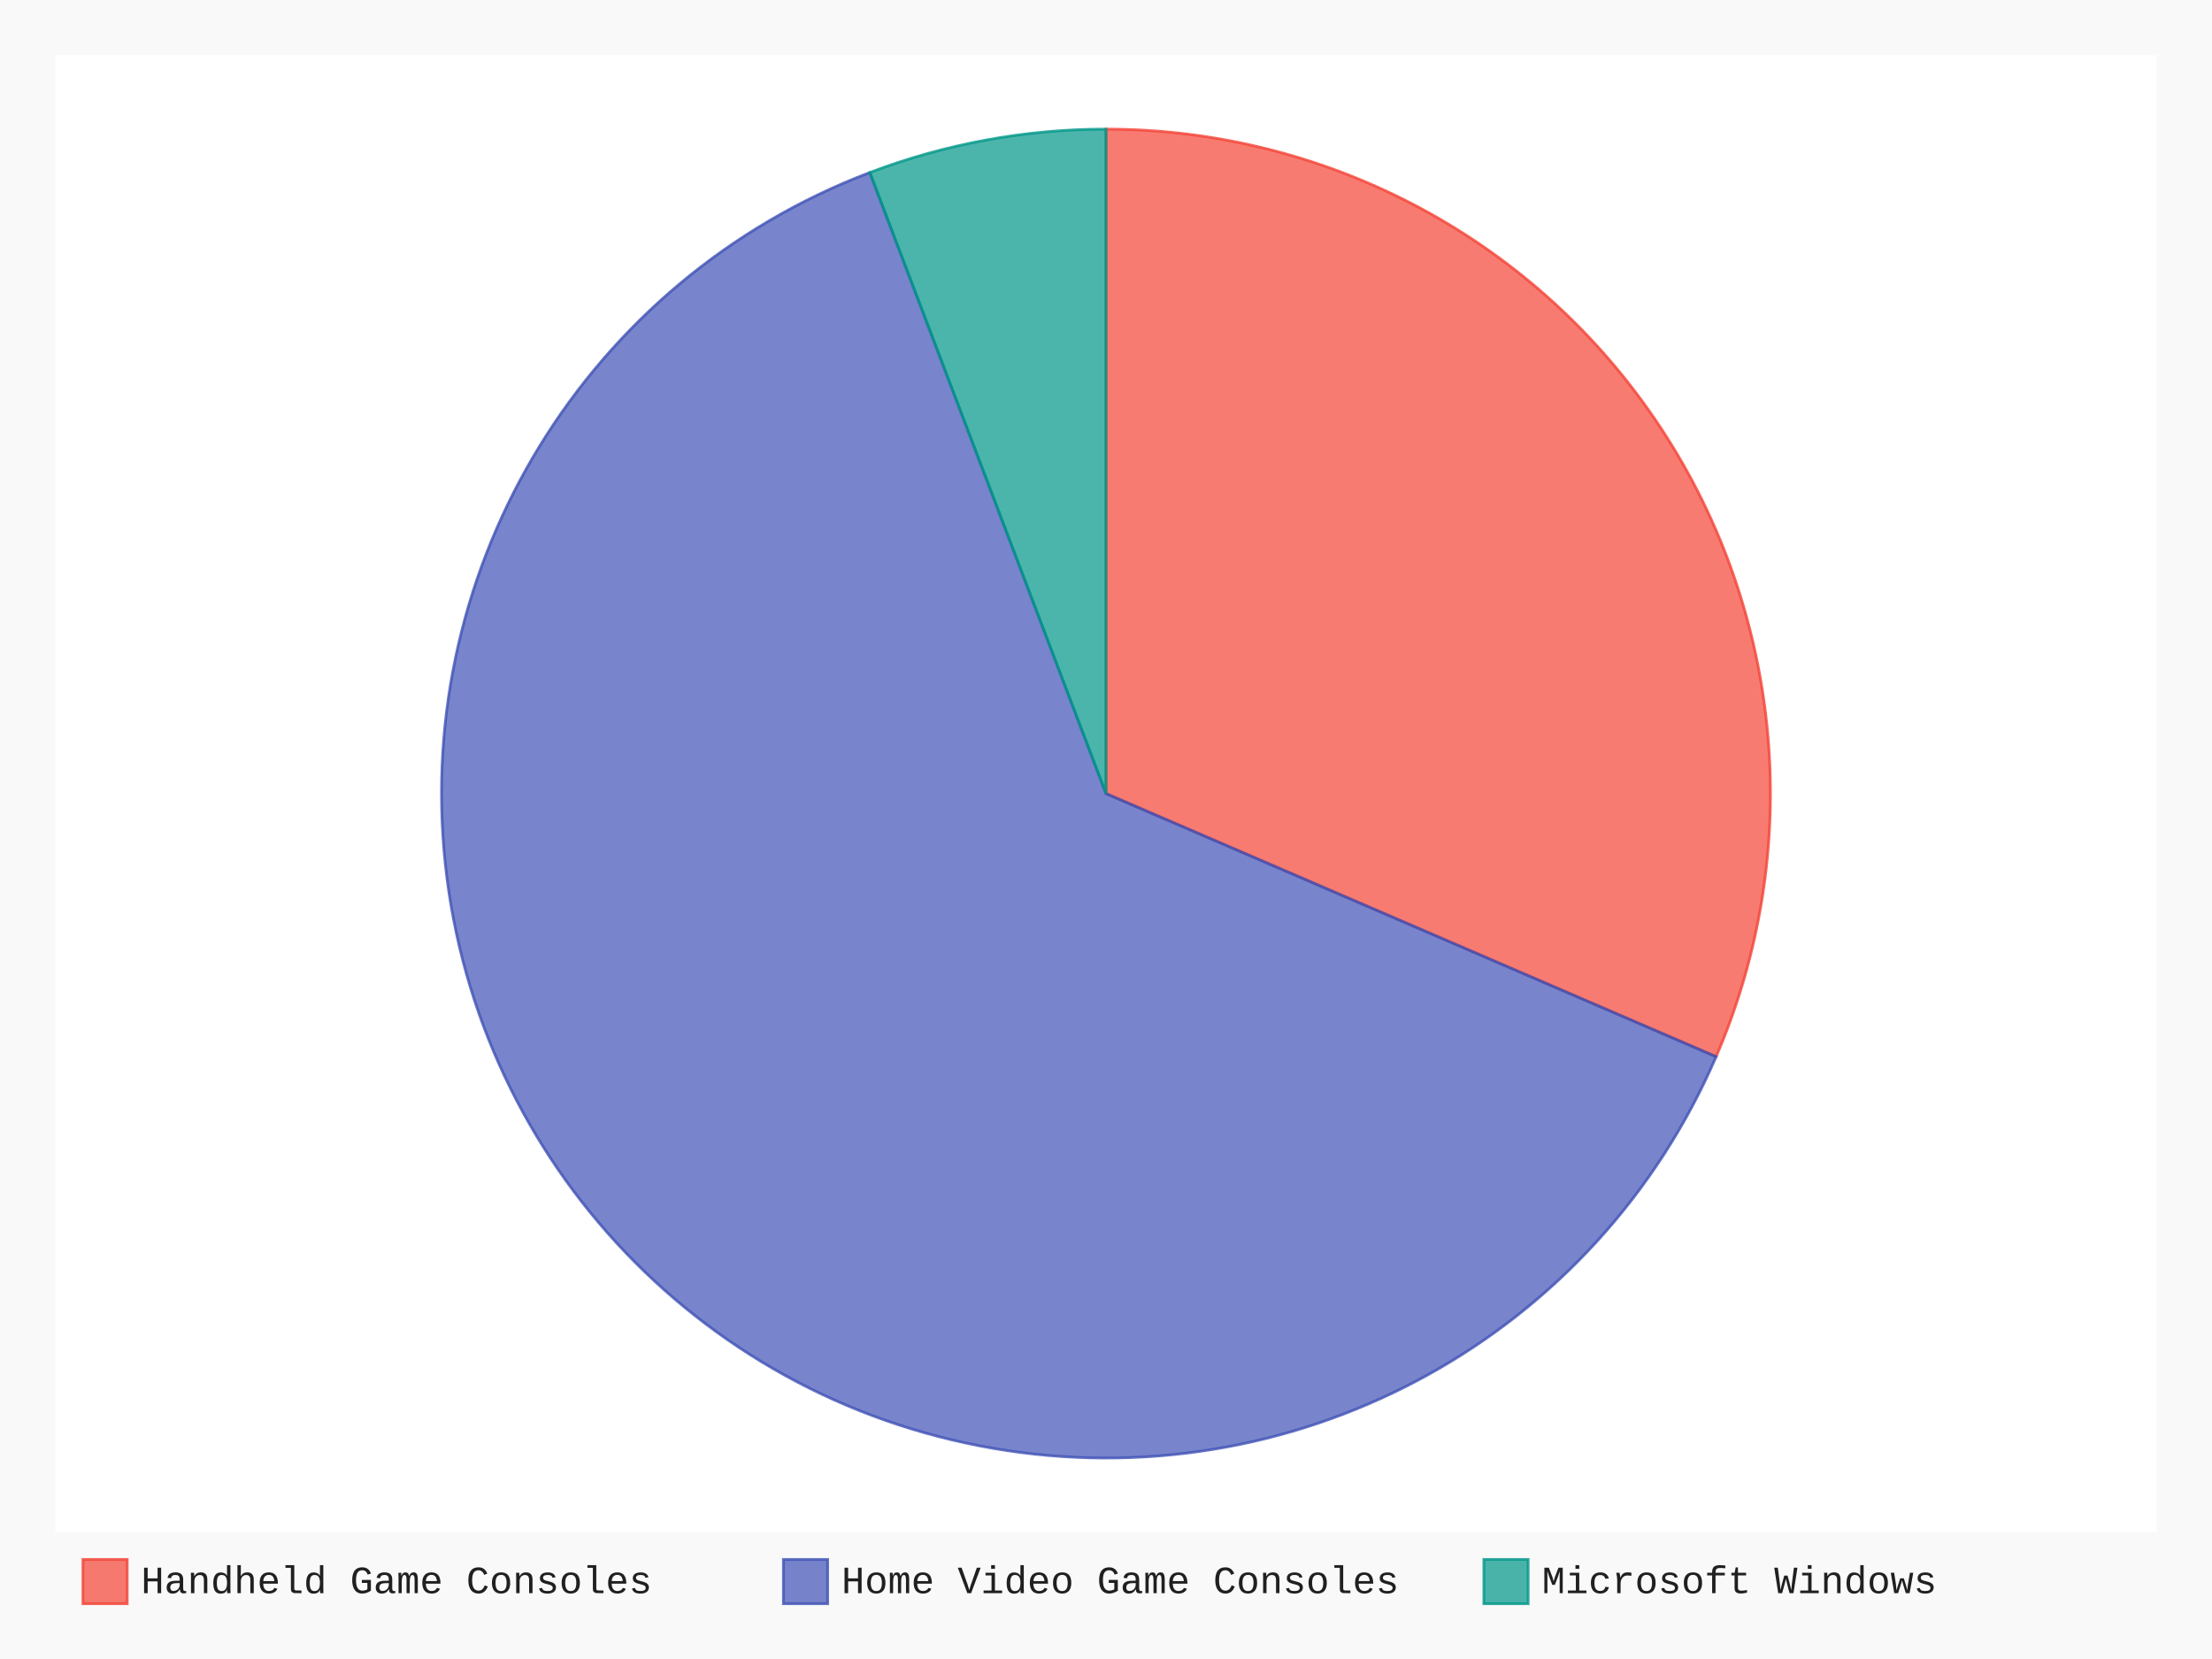
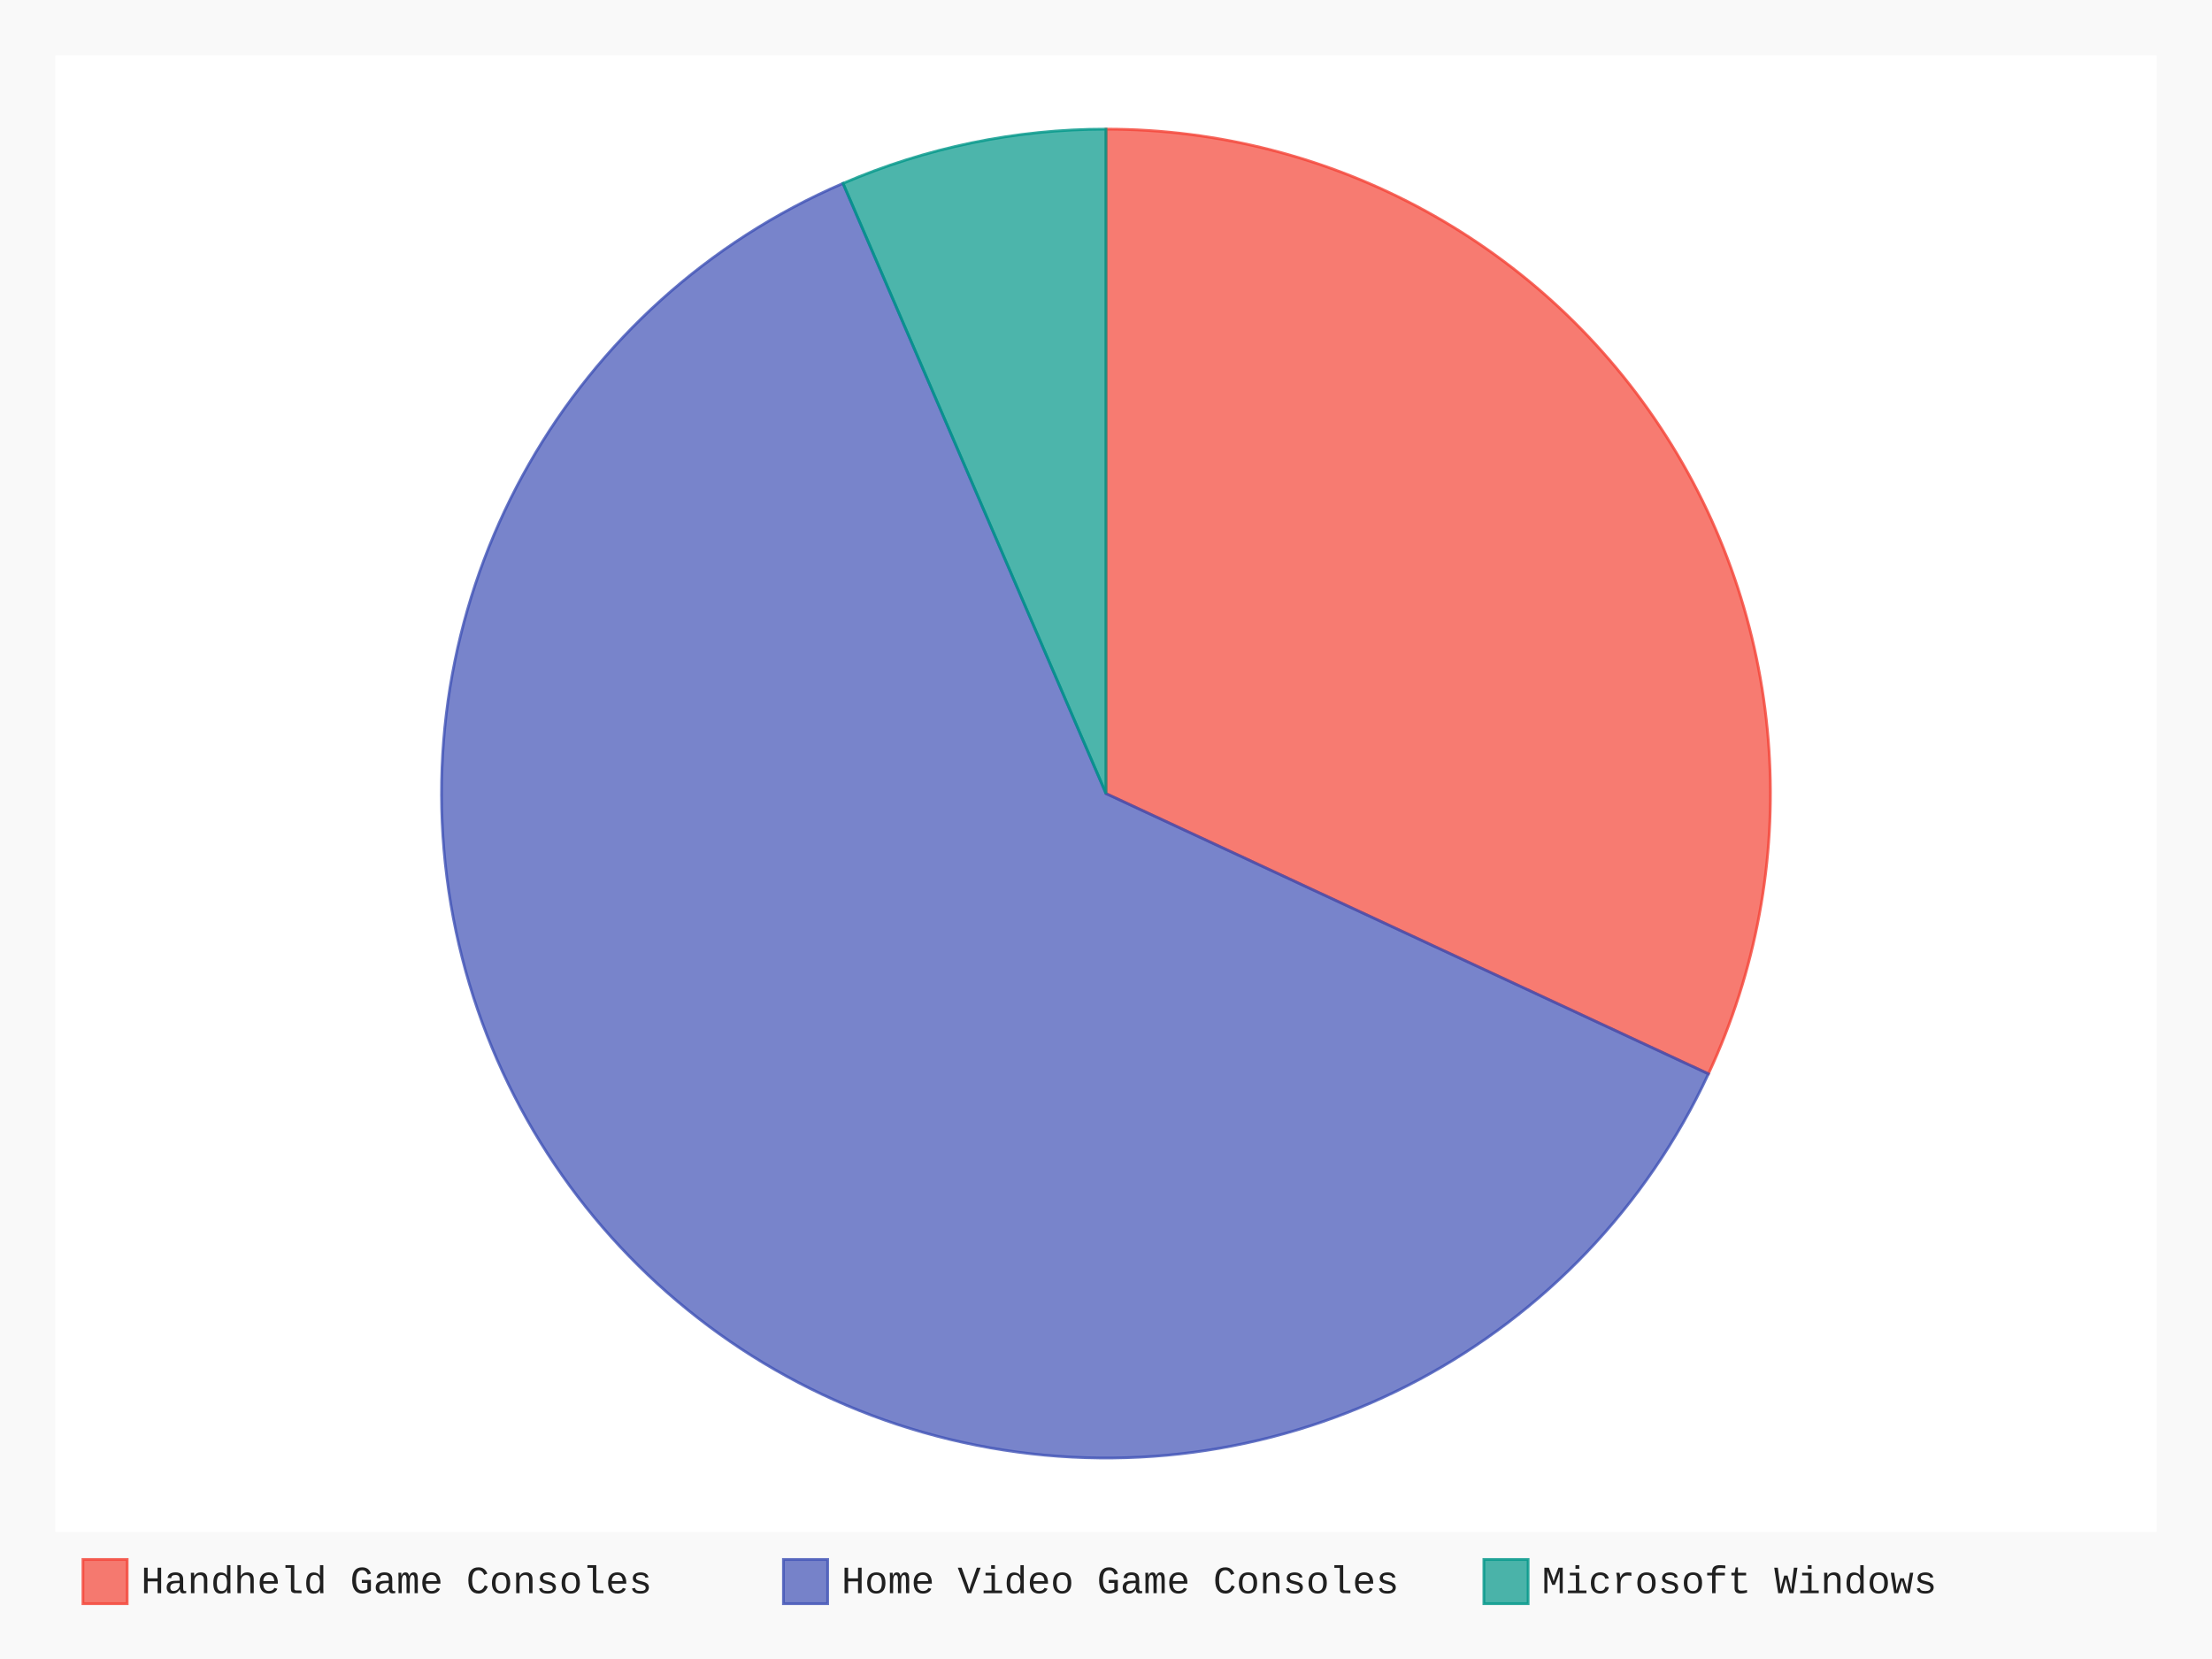
- <svg xmlns="http://www.w3.org/2000/svg" class="pygal-chart" id="chart-e57c5307-9570-47cb-8bb7-12ad36c142d8" viewBox="0 0 800 600">
+ <svg xmlns="http://www.w3.org/2000/svg" class="pygal-chart" id="chart-00a44bb5-e804-4bd4-8ac7-eaf61cf3cffa" viewBox="0 0 800 600">
  <defs>
-     <style type="text/css">#chart-e57c5307-9570-47cb-8bb7-12ad36c142d8{-webkit-user-select:none;-webkit-font-smoothing:antialiased;font-family:Consolas,"Liberation Mono",Menlo,Courier,monospace}#chart-e57c5307-9570-47cb-8bb7-12ad36c142d8 .title{font-family:Consolas,"Liberation Mono",Menlo,Courier,monospace;font-size:16px}#chart-e57c5307-9570-47cb-8bb7-12ad36c142d8 .legends .legend text{font-family:Consolas,"Liberation Mono",Menlo,Courier,monospace;font-size:14px}#chart-e57c5307-9570-47cb-8bb7-12ad36c142d8 .axis text{font-family:Consolas,"Liberation Mono",Menlo,Courier,monospace;font-size:10px}#chart-e57c5307-9570-47cb-8bb7-12ad36c142d8 .axis text.major{font-family:Consolas,"Liberation Mono",Menlo,Courier,monospace;font-size:10px}#chart-e57c5307-9570-47cb-8bb7-12ad36c142d8 .text-overlay text.value{font-family:Consolas,"Liberation Mono",Menlo,Courier,monospace;font-size:16px}#chart-e57c5307-9570-47cb-8bb7-12ad36c142d8 .text-overlay text.label{font-family:Consolas,"Liberation Mono",Menlo,Courier,monospace;font-size:10px}#chart-e57c5307-9570-47cb-8bb7-12ad36c142d8 .tooltip{font-family:Consolas,"Liberation Mono",Menlo,Courier,monospace;font-size:14px}#chart-e57c5307-9570-47cb-8bb7-12ad36c142d8 text.no_data{font-family:Consolas,"Liberation Mono",Menlo,Courier,monospace;font-size:64px}
- #chart-e57c5307-9570-47cb-8bb7-12ad36c142d8{background-color:rgba(249,249,249,1)}#chart-e57c5307-9570-47cb-8bb7-12ad36c142d8 path,#chart-e57c5307-9570-47cb-8bb7-12ad36c142d8 line,#chart-e57c5307-9570-47cb-8bb7-12ad36c142d8 rect,#chart-e57c5307-9570-47cb-8bb7-12ad36c142d8 circle{-webkit-transition:150ms;-moz-transition:150ms;transition:150ms}#chart-e57c5307-9570-47cb-8bb7-12ad36c142d8 .graph &gt; .background{fill:rgba(249,249,249,1)}#chart-e57c5307-9570-47cb-8bb7-12ad36c142d8 .plot &gt; .background{fill:rgba(255,255,255,1)}#chart-e57c5307-9570-47cb-8bb7-12ad36c142d8 .graph{fill:rgba(0,0,0,.87)}#chart-e57c5307-9570-47cb-8bb7-12ad36c142d8 text.no_data{fill:rgba(0,0,0,1)}#chart-e57c5307-9570-47cb-8bb7-12ad36c142d8 .title{fill:rgba(0,0,0,1)}#chart-e57c5307-9570-47cb-8bb7-12ad36c142d8 .legends .legend text{fill:rgba(0,0,0,.87)}#chart-e57c5307-9570-47cb-8bb7-12ad36c142d8 .legends .legend:hover text{fill:rgba(0,0,0,1)}#chart-e57c5307-9570-47cb-8bb7-12ad36c142d8 .axis .line{stroke:rgba(0,0,0,1)}#chart-e57c5307-9570-47cb-8bb7-12ad36c142d8 .axis .guide.line{stroke:rgba(0,0,0,.54)}#chart-e57c5307-9570-47cb-8bb7-12ad36c142d8 .axis .major.line{stroke:rgba(0,0,0,.87)}#chart-e57c5307-9570-47cb-8bb7-12ad36c142d8 .axis text.major{fill:rgba(0,0,0,1)}#chart-e57c5307-9570-47cb-8bb7-12ad36c142d8 .axis.y .guides:hover .guide.line,#chart-e57c5307-9570-47cb-8bb7-12ad36c142d8 .line-graph .axis.x .guides:hover .guide.line,#chart-e57c5307-9570-47cb-8bb7-12ad36c142d8 .stackedline-graph .axis.x .guides:hover .guide.line,#chart-e57c5307-9570-47cb-8bb7-12ad36c142d8 .xy-graph .axis.x .guides:hover .guide.line{stroke:rgba(0,0,0,1)}#chart-e57c5307-9570-47cb-8bb7-12ad36c142d8 .axis .guides:hover text{fill:rgba(0,0,0,1)}#chart-e57c5307-9570-47cb-8bb7-12ad36c142d8 .reactive{fill-opacity:.7;stroke-opacity:.8}#chart-e57c5307-9570-47cb-8bb7-12ad36c142d8 .ci{stroke:rgba(0,0,0,.87)}#chart-e57c5307-9570-47cb-8bb7-12ad36c142d8 .reactive.active,#chart-e57c5307-9570-47cb-8bb7-12ad36c142d8 .active .reactive{fill-opacity:.8;stroke-opacity:.9;stroke-width:4}#chart-e57c5307-9570-47cb-8bb7-12ad36c142d8 .ci .reactive.active{stroke-width:1.5}#chart-e57c5307-9570-47cb-8bb7-12ad36c142d8 .series text{fill:rgba(0,0,0,1)}#chart-e57c5307-9570-47cb-8bb7-12ad36c142d8 .tooltip rect{fill:rgba(255,255,255,1);stroke:rgba(0,0,0,1);-webkit-transition:opacity 150ms;-moz-transition:opacity 150ms;transition:opacity 150ms}#chart-e57c5307-9570-47cb-8bb7-12ad36c142d8 .tooltip .label{fill:rgba(0,0,0,.87)}#chart-e57c5307-9570-47cb-8bb7-12ad36c142d8 .tooltip .label{fill:rgba(0,0,0,.87)}#chart-e57c5307-9570-47cb-8bb7-12ad36c142d8 .tooltip .legend{font-size:.8em;fill:rgba(0,0,0,.54)}#chart-e57c5307-9570-47cb-8bb7-12ad36c142d8 .tooltip .x_label{font-size:.6em;fill:rgba(0,0,0,1)}#chart-e57c5307-9570-47cb-8bb7-12ad36c142d8 .tooltip .xlink{font-size:.5em;text-decoration:underline}#chart-e57c5307-9570-47cb-8bb7-12ad36c142d8 .tooltip .value{font-size:1.5em}#chart-e57c5307-9570-47cb-8bb7-12ad36c142d8 .bound{font-size:.5em}#chart-e57c5307-9570-47cb-8bb7-12ad36c142d8 .max-value{font-size:.75em;fill:rgba(0,0,0,.54)}#chart-e57c5307-9570-47cb-8bb7-12ad36c142d8 .map-element{fill:rgba(255,255,255,1);stroke:rgba(0,0,0,.54) !important}#chart-e57c5307-9570-47cb-8bb7-12ad36c142d8 .map-element .reactive{fill-opacity:inherit;stroke-opacity:inherit}#chart-e57c5307-9570-47cb-8bb7-12ad36c142d8 .color-0,#chart-e57c5307-9570-47cb-8bb7-12ad36c142d8 .color-0 a:visited{stroke:#F44336;fill:#F44336}#chart-e57c5307-9570-47cb-8bb7-12ad36c142d8 .color-1,#chart-e57c5307-9570-47cb-8bb7-12ad36c142d8 .color-1 a:visited{stroke:#3F51B5;fill:#3F51B5}#chart-e57c5307-9570-47cb-8bb7-12ad36c142d8 .color-2,#chart-e57c5307-9570-47cb-8bb7-12ad36c142d8 .color-2 a:visited{stroke:#009688;fill:#009688}#chart-e57c5307-9570-47cb-8bb7-12ad36c142d8 .text-overlay .color-0 text{fill:black}#chart-e57c5307-9570-47cb-8bb7-12ad36c142d8 .text-overlay .color-1 text{fill:black}#chart-e57c5307-9570-47cb-8bb7-12ad36c142d8 .text-overlay .color-2 text{fill:black}
- #chart-e57c5307-9570-47cb-8bb7-12ad36c142d8 text.no_data{text-anchor:middle}#chart-e57c5307-9570-47cb-8bb7-12ad36c142d8 .guide.line{fill:none}#chart-e57c5307-9570-47cb-8bb7-12ad36c142d8 .centered{text-anchor:middle}#chart-e57c5307-9570-47cb-8bb7-12ad36c142d8 .title{text-anchor:middle}#chart-e57c5307-9570-47cb-8bb7-12ad36c142d8 .legends .legend text{fill-opacity:1}#chart-e57c5307-9570-47cb-8bb7-12ad36c142d8 .axis.x text{text-anchor:middle}#chart-e57c5307-9570-47cb-8bb7-12ad36c142d8 .axis.x:not(.web) text[transform]{text-anchor:start}#chart-e57c5307-9570-47cb-8bb7-12ad36c142d8 .axis.x:not(.web) text[transform].backwards{text-anchor:end}#chart-e57c5307-9570-47cb-8bb7-12ad36c142d8 .axis.y text{text-anchor:end}#chart-e57c5307-9570-47cb-8bb7-12ad36c142d8 .axis.y text[transform].backwards{text-anchor:start}#chart-e57c5307-9570-47cb-8bb7-12ad36c142d8 .axis.y2 text{text-anchor:start}#chart-e57c5307-9570-47cb-8bb7-12ad36c142d8 .axis.y2 text[transform].backwards{text-anchor:end}#chart-e57c5307-9570-47cb-8bb7-12ad36c142d8 .axis .guide.line{stroke-dasharray:4,4}#chart-e57c5307-9570-47cb-8bb7-12ad36c142d8 .axis .major.guide.line{stroke-dasharray:6,6}#chart-e57c5307-9570-47cb-8bb7-12ad36c142d8 .horizontal .axis.y .guide.line,#chart-e57c5307-9570-47cb-8bb7-12ad36c142d8 .horizontal .axis.y2 .guide.line,#chart-e57c5307-9570-47cb-8bb7-12ad36c142d8 .vertical .axis.x .guide.line{opacity:0}#chart-e57c5307-9570-47cb-8bb7-12ad36c142d8 .horizontal .axis.always_show .guide.line,#chart-e57c5307-9570-47cb-8bb7-12ad36c142d8 .vertical .axis.always_show .guide.line{opacity:1 !important}#chart-e57c5307-9570-47cb-8bb7-12ad36c142d8 .axis.y .guides:hover .guide.line,#chart-e57c5307-9570-47cb-8bb7-12ad36c142d8 .axis.y2 .guides:hover .guide.line,#chart-e57c5307-9570-47cb-8bb7-12ad36c142d8 .axis.x .guides:hover .guide.line{opacity:1}#chart-e57c5307-9570-47cb-8bb7-12ad36c142d8 .axis .guides:hover text{opacity:1}#chart-e57c5307-9570-47cb-8bb7-12ad36c142d8 .nofill{fill:none}#chart-e57c5307-9570-47cb-8bb7-12ad36c142d8 .subtle-fill{fill-opacity:.2}#chart-e57c5307-9570-47cb-8bb7-12ad36c142d8 .dot{stroke-width:1px;fill-opacity:1}#chart-e57c5307-9570-47cb-8bb7-12ad36c142d8 .dot.active{stroke-width:5px}#chart-e57c5307-9570-47cb-8bb7-12ad36c142d8 .dot.negative{fill:transparent}#chart-e57c5307-9570-47cb-8bb7-12ad36c142d8 text,#chart-e57c5307-9570-47cb-8bb7-12ad36c142d8 tspan{stroke:none !important}#chart-e57c5307-9570-47cb-8bb7-12ad36c142d8 .series text.active{opacity:1}#chart-e57c5307-9570-47cb-8bb7-12ad36c142d8 .tooltip rect{fill-opacity:.95;stroke-width:.5}#chart-e57c5307-9570-47cb-8bb7-12ad36c142d8 .tooltip text{fill-opacity:1}#chart-e57c5307-9570-47cb-8bb7-12ad36c142d8 .showable{visibility:hidden}#chart-e57c5307-9570-47cb-8bb7-12ad36c142d8 .showable.shown{visibility:visible}#chart-e57c5307-9570-47cb-8bb7-12ad36c142d8 .gauge-background{fill:rgba(229,229,229,1);stroke:none}#chart-e57c5307-9570-47cb-8bb7-12ad36c142d8 .bg-lines{stroke:rgba(249,249,249,1);stroke-width:2px}</style>
+     <style type="text/css">#chart-00a44bb5-e804-4bd4-8ac7-eaf61cf3cffa{-webkit-user-select:none;-webkit-font-smoothing:antialiased;font-family:Consolas,"Liberation Mono",Menlo,Courier,monospace}#chart-00a44bb5-e804-4bd4-8ac7-eaf61cf3cffa .title{font-family:Consolas,"Liberation Mono",Menlo,Courier,monospace;font-size:16px}#chart-00a44bb5-e804-4bd4-8ac7-eaf61cf3cffa .legends .legend text{font-family:Consolas,"Liberation Mono",Menlo,Courier,monospace;font-size:14px}#chart-00a44bb5-e804-4bd4-8ac7-eaf61cf3cffa .axis text{font-family:Consolas,"Liberation Mono",Menlo,Courier,monospace;font-size:10px}#chart-00a44bb5-e804-4bd4-8ac7-eaf61cf3cffa .axis text.major{font-family:Consolas,"Liberation Mono",Menlo,Courier,monospace;font-size:10px}#chart-00a44bb5-e804-4bd4-8ac7-eaf61cf3cffa .text-overlay text.value{font-family:Consolas,"Liberation Mono",Menlo,Courier,monospace;font-size:16px}#chart-00a44bb5-e804-4bd4-8ac7-eaf61cf3cffa .text-overlay text.label{font-family:Consolas,"Liberation Mono",Menlo,Courier,monospace;font-size:10px}#chart-00a44bb5-e804-4bd4-8ac7-eaf61cf3cffa .tooltip{font-family:Consolas,"Liberation Mono",Menlo,Courier,monospace;font-size:14px}#chart-00a44bb5-e804-4bd4-8ac7-eaf61cf3cffa text.no_data{font-family:Consolas,"Liberation Mono",Menlo,Courier,monospace;font-size:64px}
+ #chart-00a44bb5-e804-4bd4-8ac7-eaf61cf3cffa{background-color:rgba(249,249,249,1)}#chart-00a44bb5-e804-4bd4-8ac7-eaf61cf3cffa path,#chart-00a44bb5-e804-4bd4-8ac7-eaf61cf3cffa line,#chart-00a44bb5-e804-4bd4-8ac7-eaf61cf3cffa rect,#chart-00a44bb5-e804-4bd4-8ac7-eaf61cf3cffa circle{-webkit-transition:150ms;-moz-transition:150ms;transition:150ms}#chart-00a44bb5-e804-4bd4-8ac7-eaf61cf3cffa .graph &gt; .background{fill:rgba(249,249,249,1)}#chart-00a44bb5-e804-4bd4-8ac7-eaf61cf3cffa .plot &gt; .background{fill:rgba(255,255,255,1)}#chart-00a44bb5-e804-4bd4-8ac7-eaf61cf3cffa .graph{fill:rgba(0,0,0,.87)}#chart-00a44bb5-e804-4bd4-8ac7-eaf61cf3cffa text.no_data{fill:rgba(0,0,0,1)}#chart-00a44bb5-e804-4bd4-8ac7-eaf61cf3cffa .title{fill:rgba(0,0,0,1)}#chart-00a44bb5-e804-4bd4-8ac7-eaf61cf3cffa .legends .legend text{fill:rgba(0,0,0,.87)}#chart-00a44bb5-e804-4bd4-8ac7-eaf61cf3cffa .legends .legend:hover text{fill:rgba(0,0,0,1)}#chart-00a44bb5-e804-4bd4-8ac7-eaf61cf3cffa .axis .line{stroke:rgba(0,0,0,1)}#chart-00a44bb5-e804-4bd4-8ac7-eaf61cf3cffa .axis .guide.line{stroke:rgba(0,0,0,.54)}#chart-00a44bb5-e804-4bd4-8ac7-eaf61cf3cffa .axis .major.line{stroke:rgba(0,0,0,.87)}#chart-00a44bb5-e804-4bd4-8ac7-eaf61cf3cffa .axis text.major{fill:rgba(0,0,0,1)}#chart-00a44bb5-e804-4bd4-8ac7-eaf61cf3cffa .axis.y .guides:hover .guide.line,#chart-00a44bb5-e804-4bd4-8ac7-eaf61cf3cffa .line-graph .axis.x .guides:hover .guide.line,#chart-00a44bb5-e804-4bd4-8ac7-eaf61cf3cffa .stackedline-graph .axis.x .guides:hover .guide.line,#chart-00a44bb5-e804-4bd4-8ac7-eaf61cf3cffa .xy-graph .axis.x .guides:hover .guide.line{stroke:rgba(0,0,0,1)}#chart-00a44bb5-e804-4bd4-8ac7-eaf61cf3cffa .axis .guides:hover text{fill:rgba(0,0,0,1)}#chart-00a44bb5-e804-4bd4-8ac7-eaf61cf3cffa .reactive{fill-opacity:.7;stroke-opacity:.8}#chart-00a44bb5-e804-4bd4-8ac7-eaf61cf3cffa .ci{stroke:rgba(0,0,0,.87)}#chart-00a44bb5-e804-4bd4-8ac7-eaf61cf3cffa .reactive.active,#chart-00a44bb5-e804-4bd4-8ac7-eaf61cf3cffa .active .reactive{fill-opacity:.8;stroke-opacity:.9;stroke-width:4}#chart-00a44bb5-e804-4bd4-8ac7-eaf61cf3cffa .ci .reactive.active{stroke-width:1.5}#chart-00a44bb5-e804-4bd4-8ac7-eaf61cf3cffa .series text{fill:rgba(0,0,0,1)}#chart-00a44bb5-e804-4bd4-8ac7-eaf61cf3cffa .tooltip rect{fill:rgba(255,255,255,1);stroke:rgba(0,0,0,1);-webkit-transition:opacity 150ms;-moz-transition:opacity 150ms;transition:opacity 150ms}#chart-00a44bb5-e804-4bd4-8ac7-eaf61cf3cffa .tooltip .label{fill:rgba(0,0,0,.87)}#chart-00a44bb5-e804-4bd4-8ac7-eaf61cf3cffa .tooltip .label{fill:rgba(0,0,0,.87)}#chart-00a44bb5-e804-4bd4-8ac7-eaf61cf3cffa .tooltip .legend{font-size:.8em;fill:rgba(0,0,0,.54)}#chart-00a44bb5-e804-4bd4-8ac7-eaf61cf3cffa .tooltip .x_label{font-size:.6em;fill:rgba(0,0,0,1)}#chart-00a44bb5-e804-4bd4-8ac7-eaf61cf3cffa .tooltip .xlink{font-size:.5em;text-decoration:underline}#chart-00a44bb5-e804-4bd4-8ac7-eaf61cf3cffa .tooltip .value{font-size:1.5em}#chart-00a44bb5-e804-4bd4-8ac7-eaf61cf3cffa .bound{font-size:.5em}#chart-00a44bb5-e804-4bd4-8ac7-eaf61cf3cffa .max-value{font-size:.75em;fill:rgba(0,0,0,.54)}#chart-00a44bb5-e804-4bd4-8ac7-eaf61cf3cffa .map-element{fill:rgba(255,255,255,1);stroke:rgba(0,0,0,.54) !important}#chart-00a44bb5-e804-4bd4-8ac7-eaf61cf3cffa .map-element .reactive{fill-opacity:inherit;stroke-opacity:inherit}#chart-00a44bb5-e804-4bd4-8ac7-eaf61cf3cffa .color-0,#chart-00a44bb5-e804-4bd4-8ac7-eaf61cf3cffa .color-0 a:visited{stroke:#F44336;fill:#F44336}#chart-00a44bb5-e804-4bd4-8ac7-eaf61cf3cffa .color-1,#chart-00a44bb5-e804-4bd4-8ac7-eaf61cf3cffa .color-1 a:visited{stroke:#3F51B5;fill:#3F51B5}#chart-00a44bb5-e804-4bd4-8ac7-eaf61cf3cffa .color-2,#chart-00a44bb5-e804-4bd4-8ac7-eaf61cf3cffa .color-2 a:visited{stroke:#009688;fill:#009688}#chart-00a44bb5-e804-4bd4-8ac7-eaf61cf3cffa .text-overlay .color-0 text{fill:black}#chart-00a44bb5-e804-4bd4-8ac7-eaf61cf3cffa .text-overlay .color-1 text{fill:black}#chart-00a44bb5-e804-4bd4-8ac7-eaf61cf3cffa .text-overlay .color-2 text{fill:black}
+ #chart-00a44bb5-e804-4bd4-8ac7-eaf61cf3cffa text.no_data{text-anchor:middle}#chart-00a44bb5-e804-4bd4-8ac7-eaf61cf3cffa .guide.line{fill:none}#chart-00a44bb5-e804-4bd4-8ac7-eaf61cf3cffa .centered{text-anchor:middle}#chart-00a44bb5-e804-4bd4-8ac7-eaf61cf3cffa .title{text-anchor:middle}#chart-00a44bb5-e804-4bd4-8ac7-eaf61cf3cffa .legends .legend text{fill-opacity:1}#chart-00a44bb5-e804-4bd4-8ac7-eaf61cf3cffa .axis.x text{text-anchor:middle}#chart-00a44bb5-e804-4bd4-8ac7-eaf61cf3cffa .axis.x:not(.web) text[transform]{text-anchor:start}#chart-00a44bb5-e804-4bd4-8ac7-eaf61cf3cffa .axis.x:not(.web) text[transform].backwards{text-anchor:end}#chart-00a44bb5-e804-4bd4-8ac7-eaf61cf3cffa .axis.y text{text-anchor:end}#chart-00a44bb5-e804-4bd4-8ac7-eaf61cf3cffa .axis.y text[transform].backwards{text-anchor:start}#chart-00a44bb5-e804-4bd4-8ac7-eaf61cf3cffa .axis.y2 text{text-anchor:start}#chart-00a44bb5-e804-4bd4-8ac7-eaf61cf3cffa .axis.y2 text[transform].backwards{text-anchor:end}#chart-00a44bb5-e804-4bd4-8ac7-eaf61cf3cffa .axis .guide.line{stroke-dasharray:4,4}#chart-00a44bb5-e804-4bd4-8ac7-eaf61cf3cffa .axis .major.guide.line{stroke-dasharray:6,6}#chart-00a44bb5-e804-4bd4-8ac7-eaf61cf3cffa .horizontal .axis.y .guide.line,#chart-00a44bb5-e804-4bd4-8ac7-eaf61cf3cffa .horizontal .axis.y2 .guide.line,#chart-00a44bb5-e804-4bd4-8ac7-eaf61cf3cffa .vertical .axis.x .guide.line{opacity:0}#chart-00a44bb5-e804-4bd4-8ac7-eaf61cf3cffa .horizontal .axis.always_show .guide.line,#chart-00a44bb5-e804-4bd4-8ac7-eaf61cf3cffa .vertical .axis.always_show .guide.line{opacity:1 !important}#chart-00a44bb5-e804-4bd4-8ac7-eaf61cf3cffa .axis.y .guides:hover .guide.line,#chart-00a44bb5-e804-4bd4-8ac7-eaf61cf3cffa .axis.y2 .guides:hover .guide.line,#chart-00a44bb5-e804-4bd4-8ac7-eaf61cf3cffa .axis.x .guides:hover .guide.line{opacity:1}#chart-00a44bb5-e804-4bd4-8ac7-eaf61cf3cffa .axis .guides:hover text{opacity:1}#chart-00a44bb5-e804-4bd4-8ac7-eaf61cf3cffa .nofill{fill:none}#chart-00a44bb5-e804-4bd4-8ac7-eaf61cf3cffa .subtle-fill{fill-opacity:.2}#chart-00a44bb5-e804-4bd4-8ac7-eaf61cf3cffa .dot{stroke-width:1px;fill-opacity:1}#chart-00a44bb5-e804-4bd4-8ac7-eaf61cf3cffa .dot.active{stroke-width:5px}#chart-00a44bb5-e804-4bd4-8ac7-eaf61cf3cffa .dot.negative{fill:transparent}#chart-00a44bb5-e804-4bd4-8ac7-eaf61cf3cffa text,#chart-00a44bb5-e804-4bd4-8ac7-eaf61cf3cffa tspan{stroke:none !important}#chart-00a44bb5-e804-4bd4-8ac7-eaf61cf3cffa .series text.active{opacity:1}#chart-00a44bb5-e804-4bd4-8ac7-eaf61cf3cffa .tooltip rect{fill-opacity:.95;stroke-width:.5}#chart-00a44bb5-e804-4bd4-8ac7-eaf61cf3cffa .tooltip text{fill-opacity:1}#chart-00a44bb5-e804-4bd4-8ac7-eaf61cf3cffa .showable{visibility:hidden}#chart-00a44bb5-e804-4bd4-8ac7-eaf61cf3cffa .showable.shown{visibility:visible}#chart-00a44bb5-e804-4bd4-8ac7-eaf61cf3cffa .gauge-background{fill:rgba(229,229,229,1);stroke:none}#chart-00a44bb5-e804-4bd4-8ac7-eaf61cf3cffa .bg-lines{stroke:rgba(249,249,249,1);stroke-width:2px}</style>
  </defs>
  <g class="graph pie-graph vertical">
    <rect class="background" height="600" width="800" x="0" y="0" />
    <g class="plot" transform="translate(20, 20)">
      <rect class="background" height="534.0" width="760" x="0" y="0" />
      <g class="series serie-0 color-0">
        <g class="slices">
          <g class="slice">
-             <path class="slice reactive tooltip-trigger" d="M380 26.7 A240.3 240.3 0 0 1 600.658 362.153 L380 267 A0 0 0 0 0 380 267 z" />
+             <path class="slice reactive tooltip-trigger" d="M380 26.7 A240.3 240.3 0 0 1 597.875 368.363 L380 267 A0 0 0 0 0 380 267 z" />
          </g>
        </g>
      </g>
      <g class="series serie-1 color-1">
        <g class="slices">
          <g class="slice">
-             <path class="slice reactive tooltip-trigger" d="M600.658 362.153 A240.3 240.3 0 1 1 294.582 42.394 L380 267 A0 0 0 1 0 380 267 z" />
+             <path class="slice reactive tooltip-trigger" d="M597.875 368.363 A240.3 240.3 0 1 1 284.887 46.325 L380 267 A0 0 0 1 0 380 267 z" />
          </g>
        </g>
      </g>
      <g class="series serie-2 color-2">
        <g class="slices">
          <g class="slice">
-             <path class="slice reactive tooltip-trigger" d="M294.582 42.394 A240.3 240.3 0 0 1 380 26.7 L380 267 A0 0 0 0 0 380 267 z" />
+             <path class="slice reactive tooltip-trigger" d="M284.887 46.325 A240.3 240.3 0 0 1 380 26.7 L380 267 A0 0 0 0 0 380 267 z" />
          </g>
        </g>
      </g>
    </g>
    <g class="titles" />
    <g class="plot overlay" transform="translate(20, 20)">
      <g class="series serie-0 color-0" />
      <g class="series serie-1 color-1" />
      <g class="series serie-2 color-2" />
    </g>
    <g class="plot text-overlay" transform="translate(20, 20)">
      <g class="series serie-0 color-0" />
      <g class="series serie-1 color-1" />
      <g class="series serie-2 color-2" />
    </g>
    <g class="plot tooltip-overlay" transform="translate(20, 20)">
      <g class="tooltip" style="opacity: 0" transform="translate(0 0)">
        <rect class="tooltip-box" height="0" rx="0" ry="0" width="0" />
        <g class="text" />
      </g>
    </g>
    <g class="legends" transform="translate(30, 564)">
      <g class="legend reactive activate-serie" id="activate-serie-0">
        <rect class="color-0 reactive" height="16" width="16" x="0.0" y="0.0" />
        <text x="21.0" y="12.2">Handheld Game Consoles</text>
      </g>
      <g class="legend reactive activate-serie" id="activate-serie-1">
        <rect class="color-1 reactive" height="16" width="16" x="253.333" y="0.0" />
        <text x="274.333" y="12.2">Home Video Game Consoles</text>
      </g>
      <g class="legend reactive activate-serie" id="activate-serie-2">
        <rect class="color-2 reactive" height="16" width="16" x="506.667" y="0.0" />
        <text x="527.667" y="12.2">Microsoft Windows</text>
      </g>
    </g>
  </g>
</svg>
